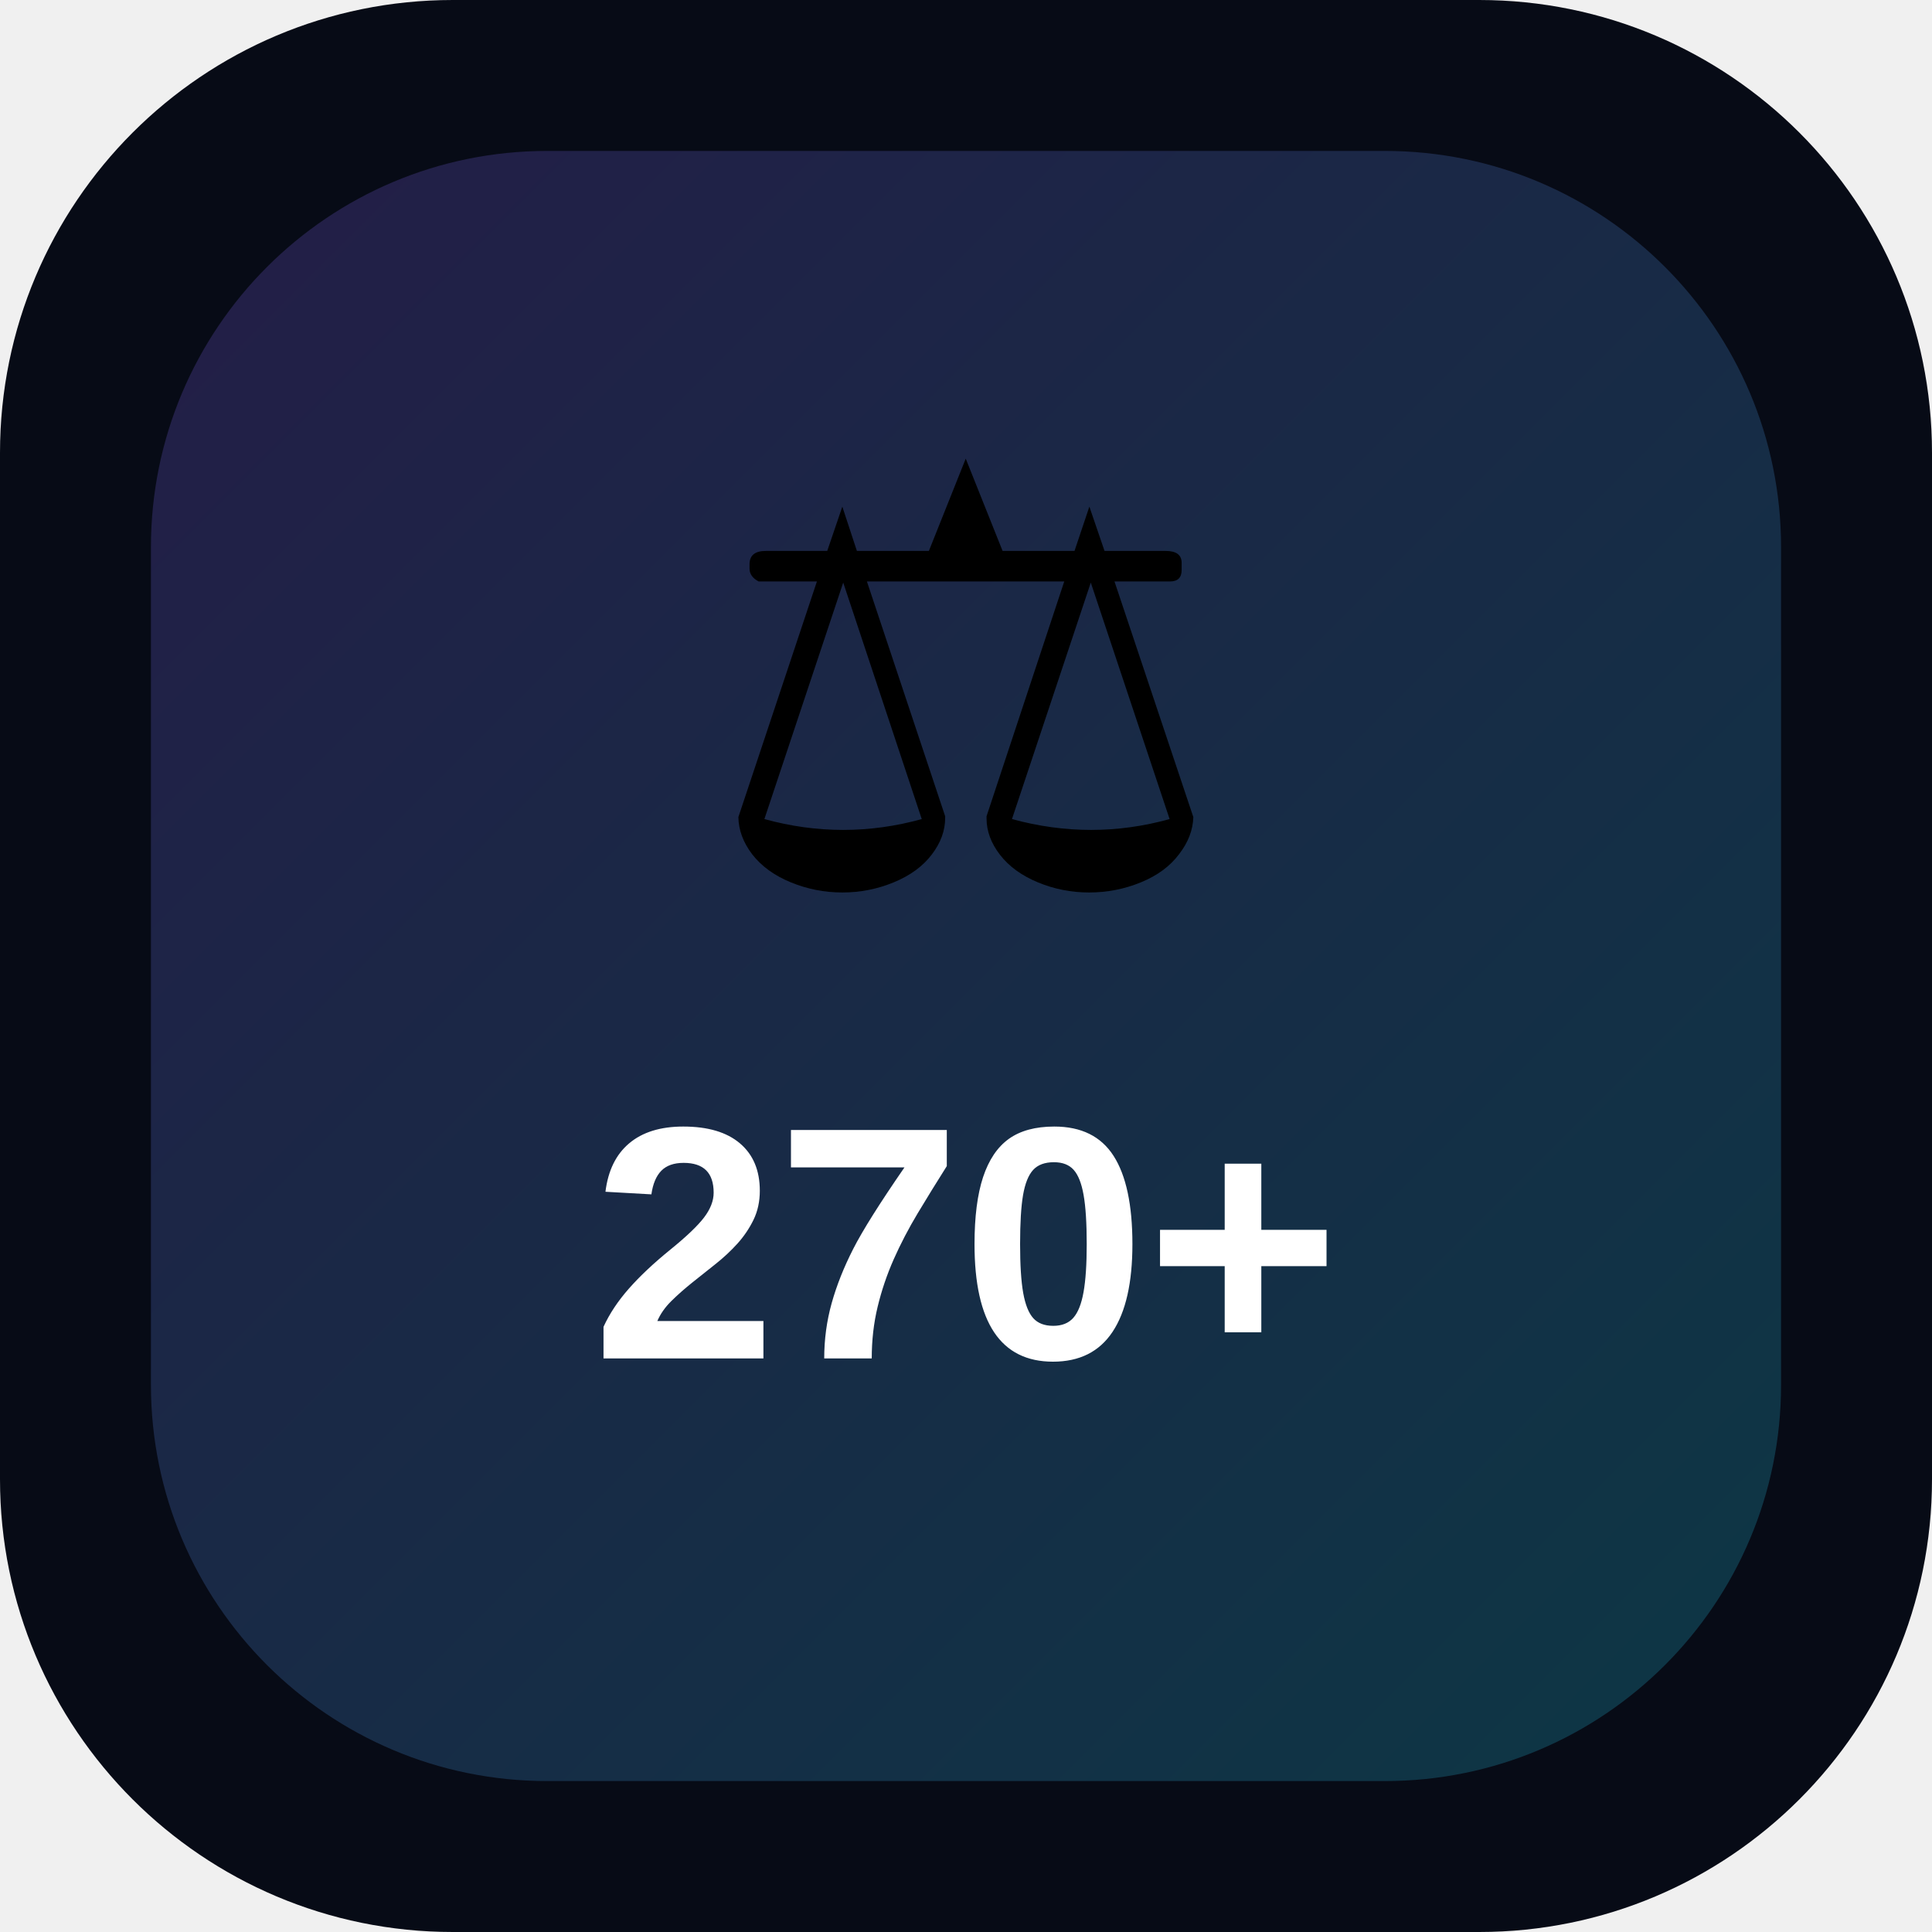
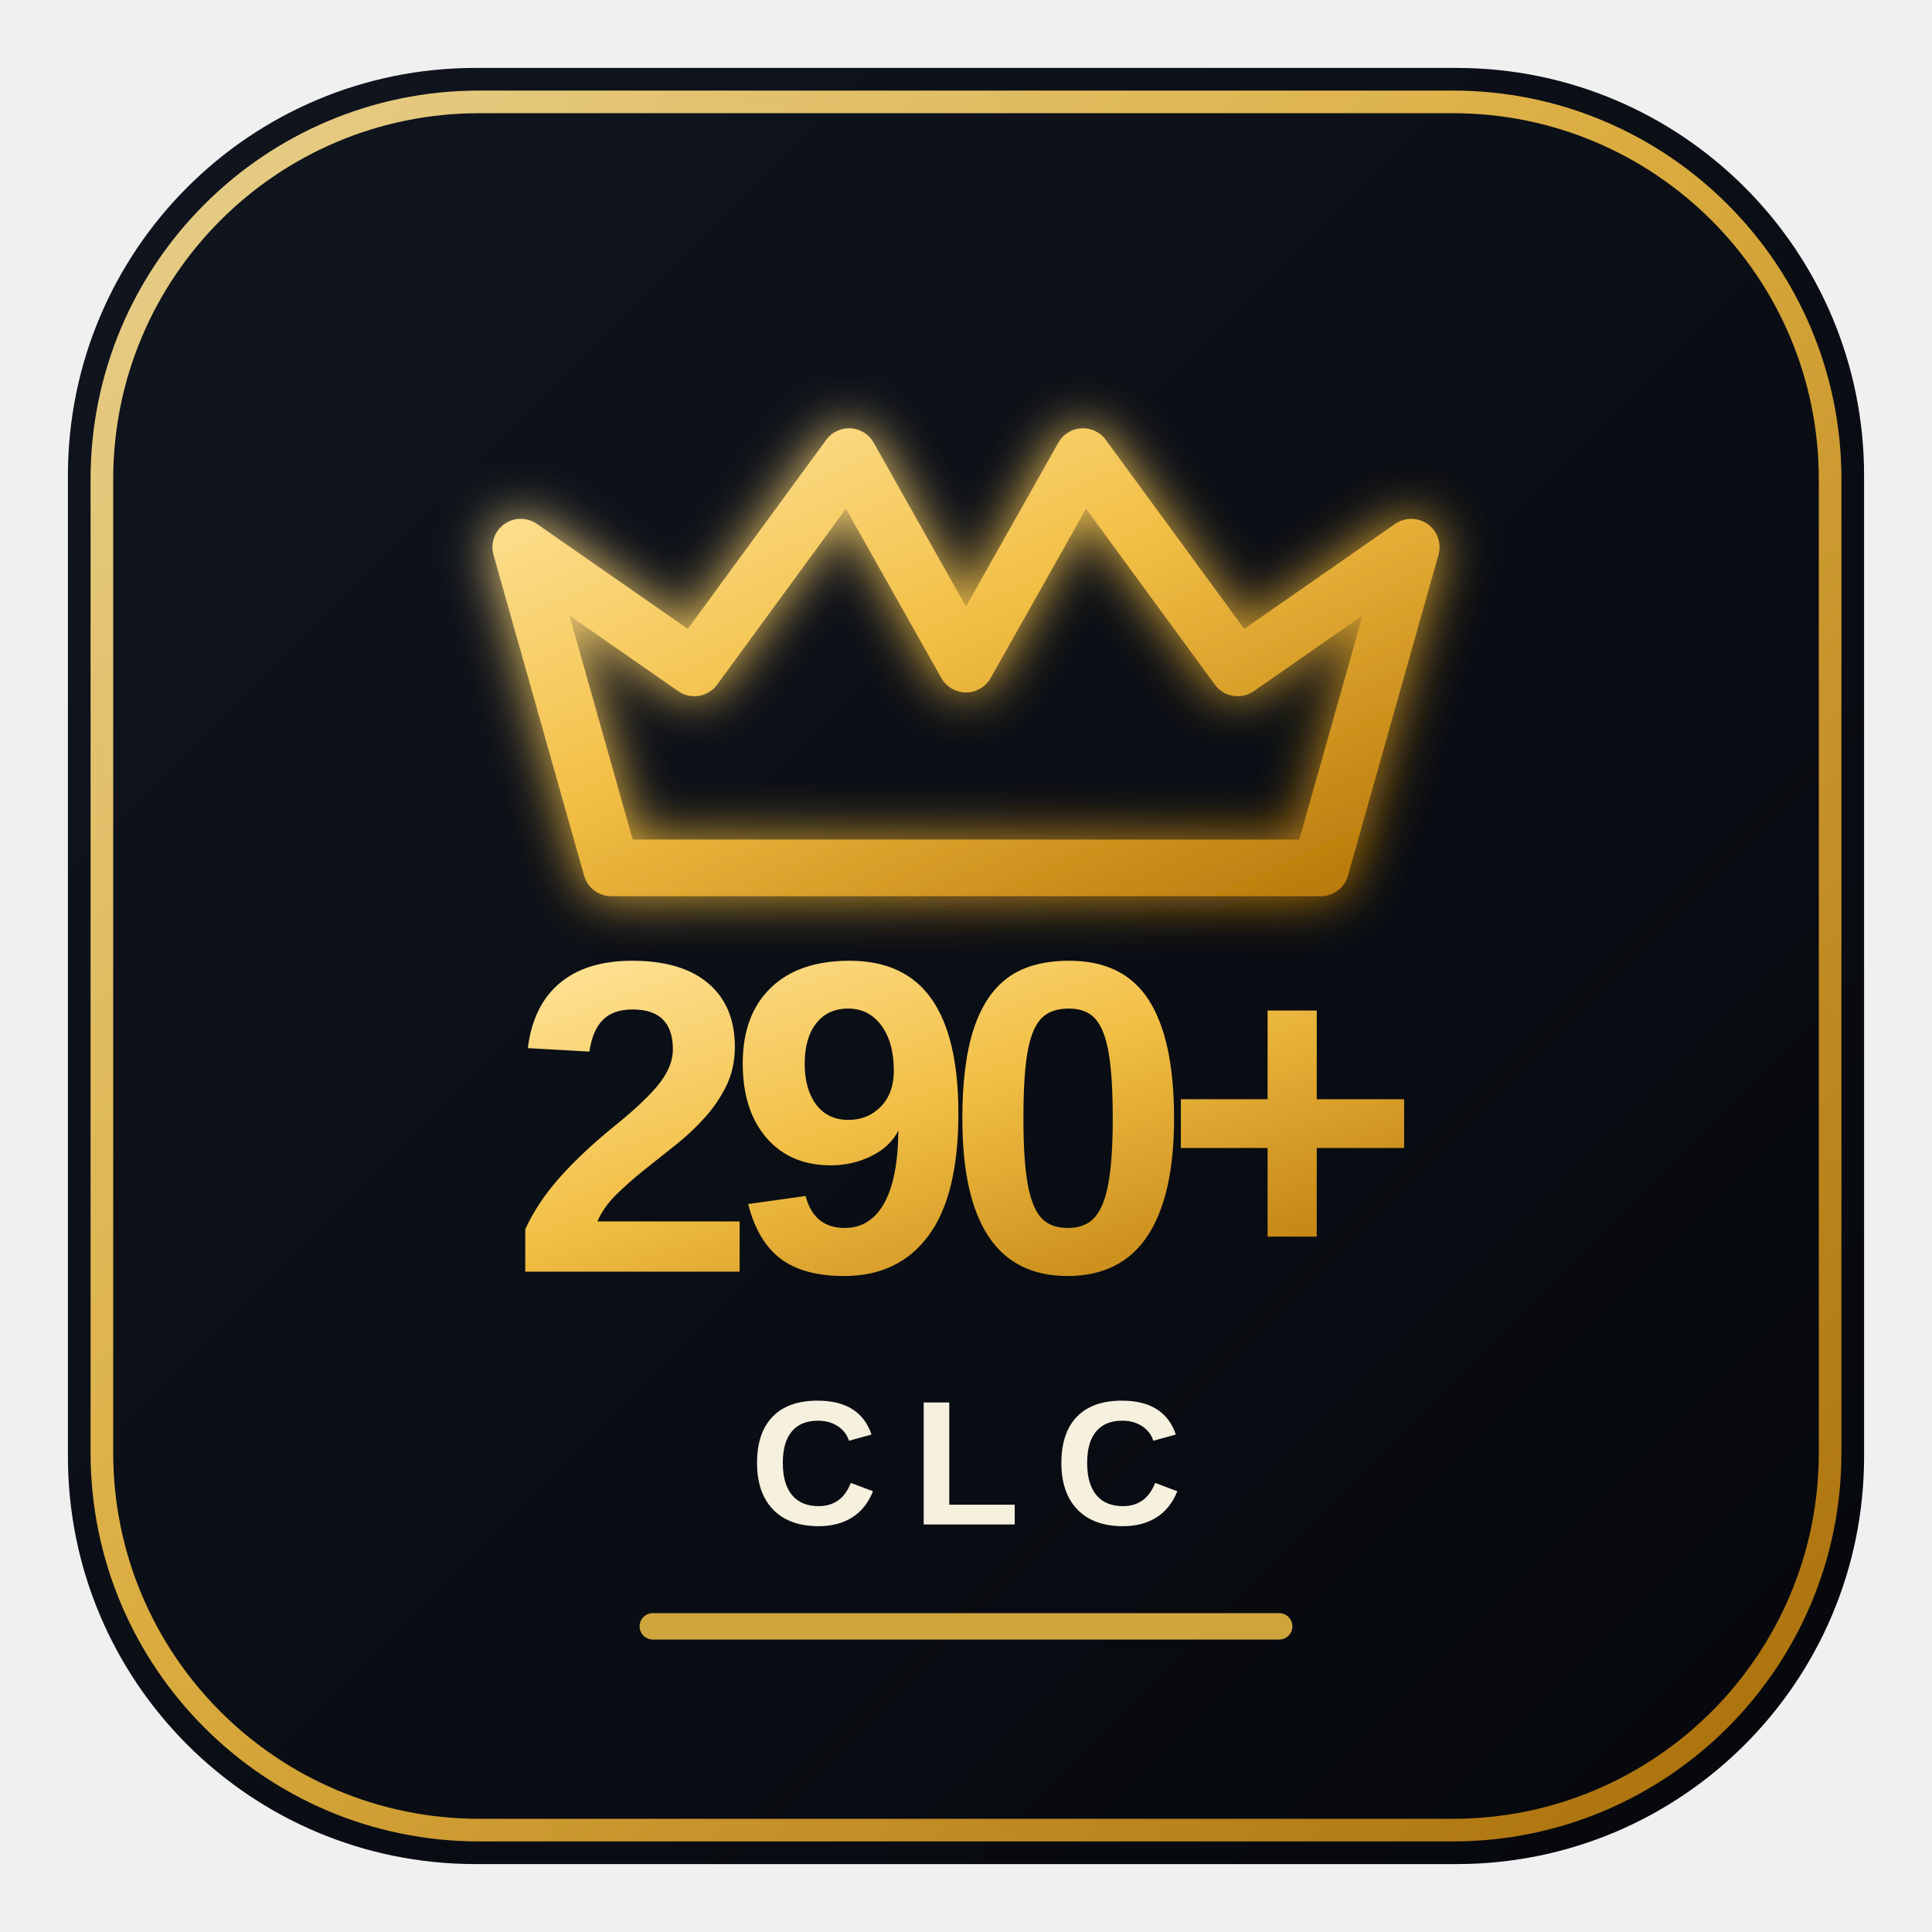
<svg xmlns="http://www.w3.org/2000/svg" viewBox="0 0 512 512">
  <defs>
-     <linearGradient id="g" x1="0" y1="0" x2="1" y2="1">
-       <stop stop-color="#8b5cf6" />
-       <stop offset="1" stop-color="#22d3ee" />
+     <linearGradient id="bg" x1="0" y1="0" x2="1" y2="1">
+       <stop offset="0%" stop-color="#10151f" />
+       <stop offset="100%" stop-color="#05070b" />
    </linearGradient>
+     <linearGradient id="gold" x1="0" y1="0" x2="1" y2="1">
+       <stop offset="0%" stop-color="#ffe49a" />
+       <stop offset="45%" stop-color="#f2bf45" />
+       <stop offset="100%" stop-color="#b97809" />
+     </linearGradient>
+     <filter id="glow" x="-30%" y="-30%" width="160%" height="160%">
+       <feGaussianBlur stdDeviation="7" result="blur" />
+       <feMerge>
+         <feMergeNode in="blur" />
+         <feMergeNode in="SourceGraphic" />
+       </feMerge>
+     </filter>
  </defs>
-   <rect width="512" height="512" rx="120" fill="#070b16" />
-   <rect x="40" y="40" width="432" height="432" rx="105" fill="url(#g)" opacity=".22" />
-   <text x="256" y="235" text-anchor="middle" font-size="155">⚖️</text>
-   <text x="256" y="360" text-anchor="middle" fill="#fff" font-family="Arial,sans-serif" font-size="88" font-weight="800">270+</text>
+   <rect x="18" y="18" width="476" height="476" rx="108" fill="url(#bg)" />
+   <rect x="27" y="27" width="458" height="458" rx="100" fill="none" stroke="url(#gold)" stroke-width="6" opacity=".9" />
+   <path d="M138 145 L184 177 L225 121 L256 176 L287 121 L328 177 L374 145 L350 230 H162 Z" fill="none" stroke="url(#gold)" stroke-width="15" stroke-linejoin="round" filter="url(#glow)" />
+   <path d="M171 230 H341" stroke="url(#gold)" stroke-width="13" stroke-linecap="round" />
+   <text x="256" y="337" text-anchor="middle" font-family="Arial, Helvetica, sans-serif" font-size="118" font-weight="900" letter-spacing="-8" fill="url(#gold)">290+</text>
+   <text x="256" y="404" text-anchor="middle" font-family="Arial, Helvetica, sans-serif" font-size="47" font-weight="800" letter-spacing="9" fill="#f6f0df">CLC</text>
+   <path d="M173 431 H339" stroke="#f2bf45" stroke-width="7" stroke-linecap="round" opacity=".85" />
</svg>
